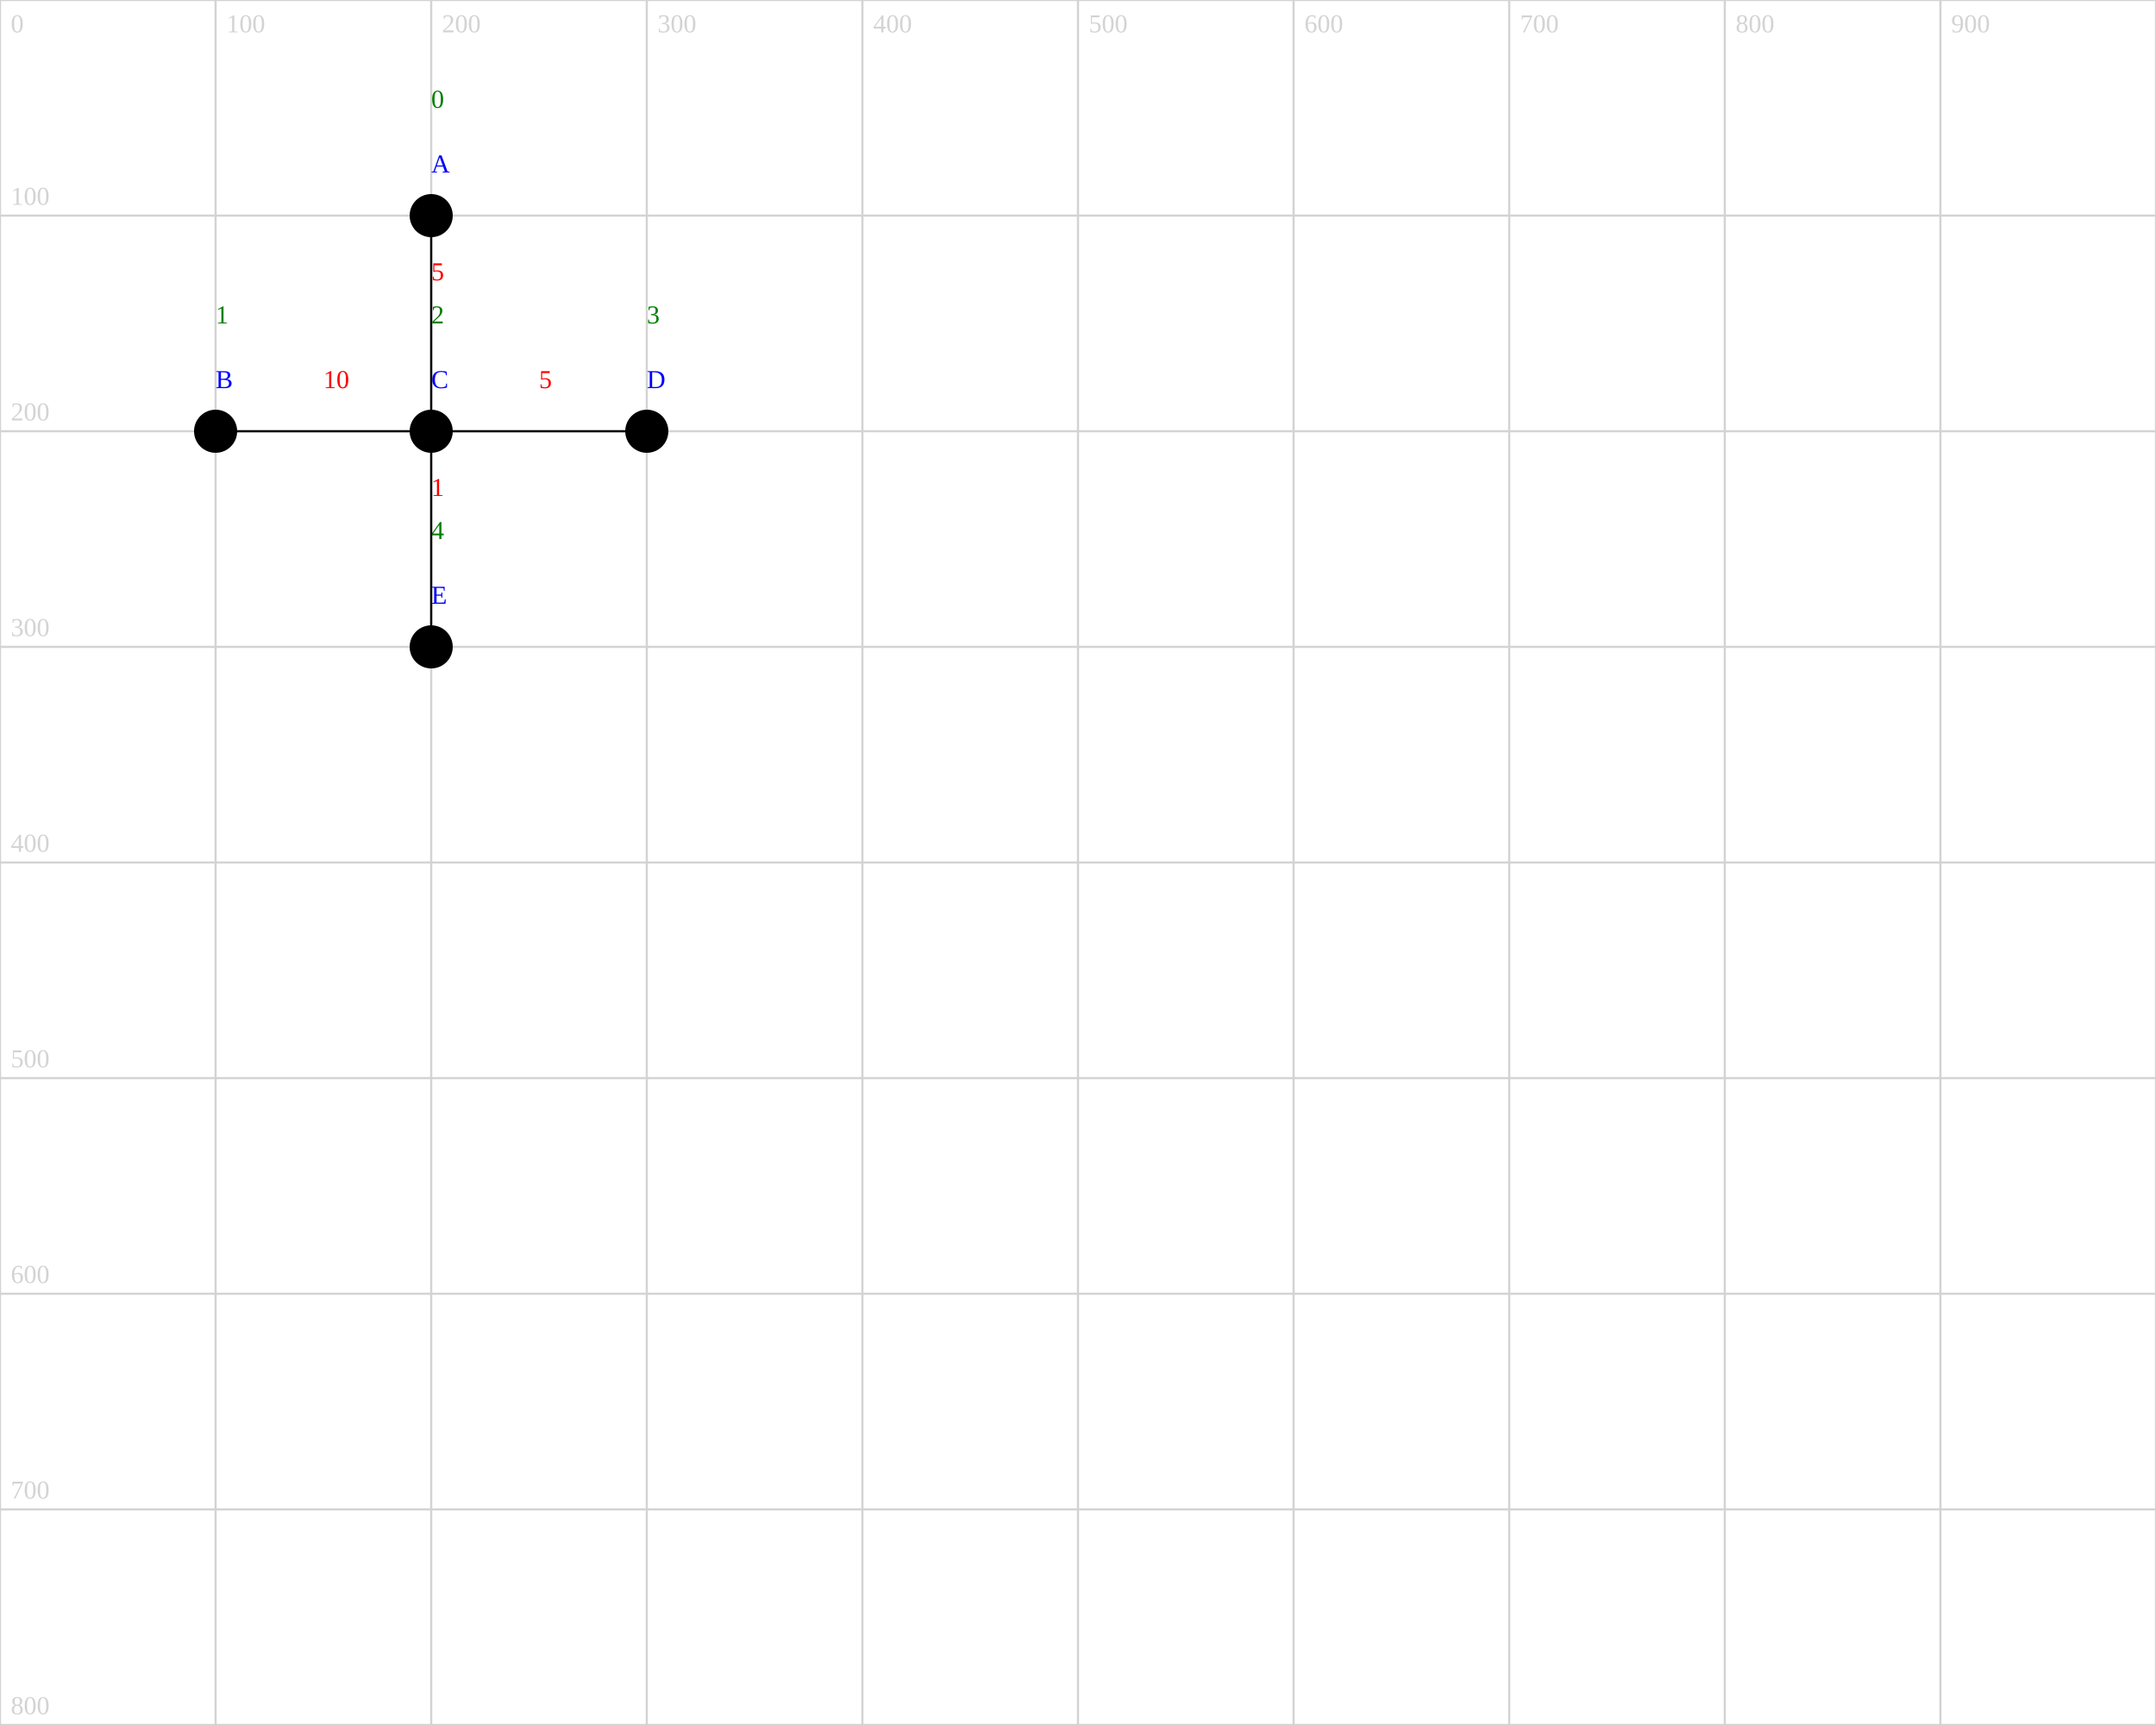
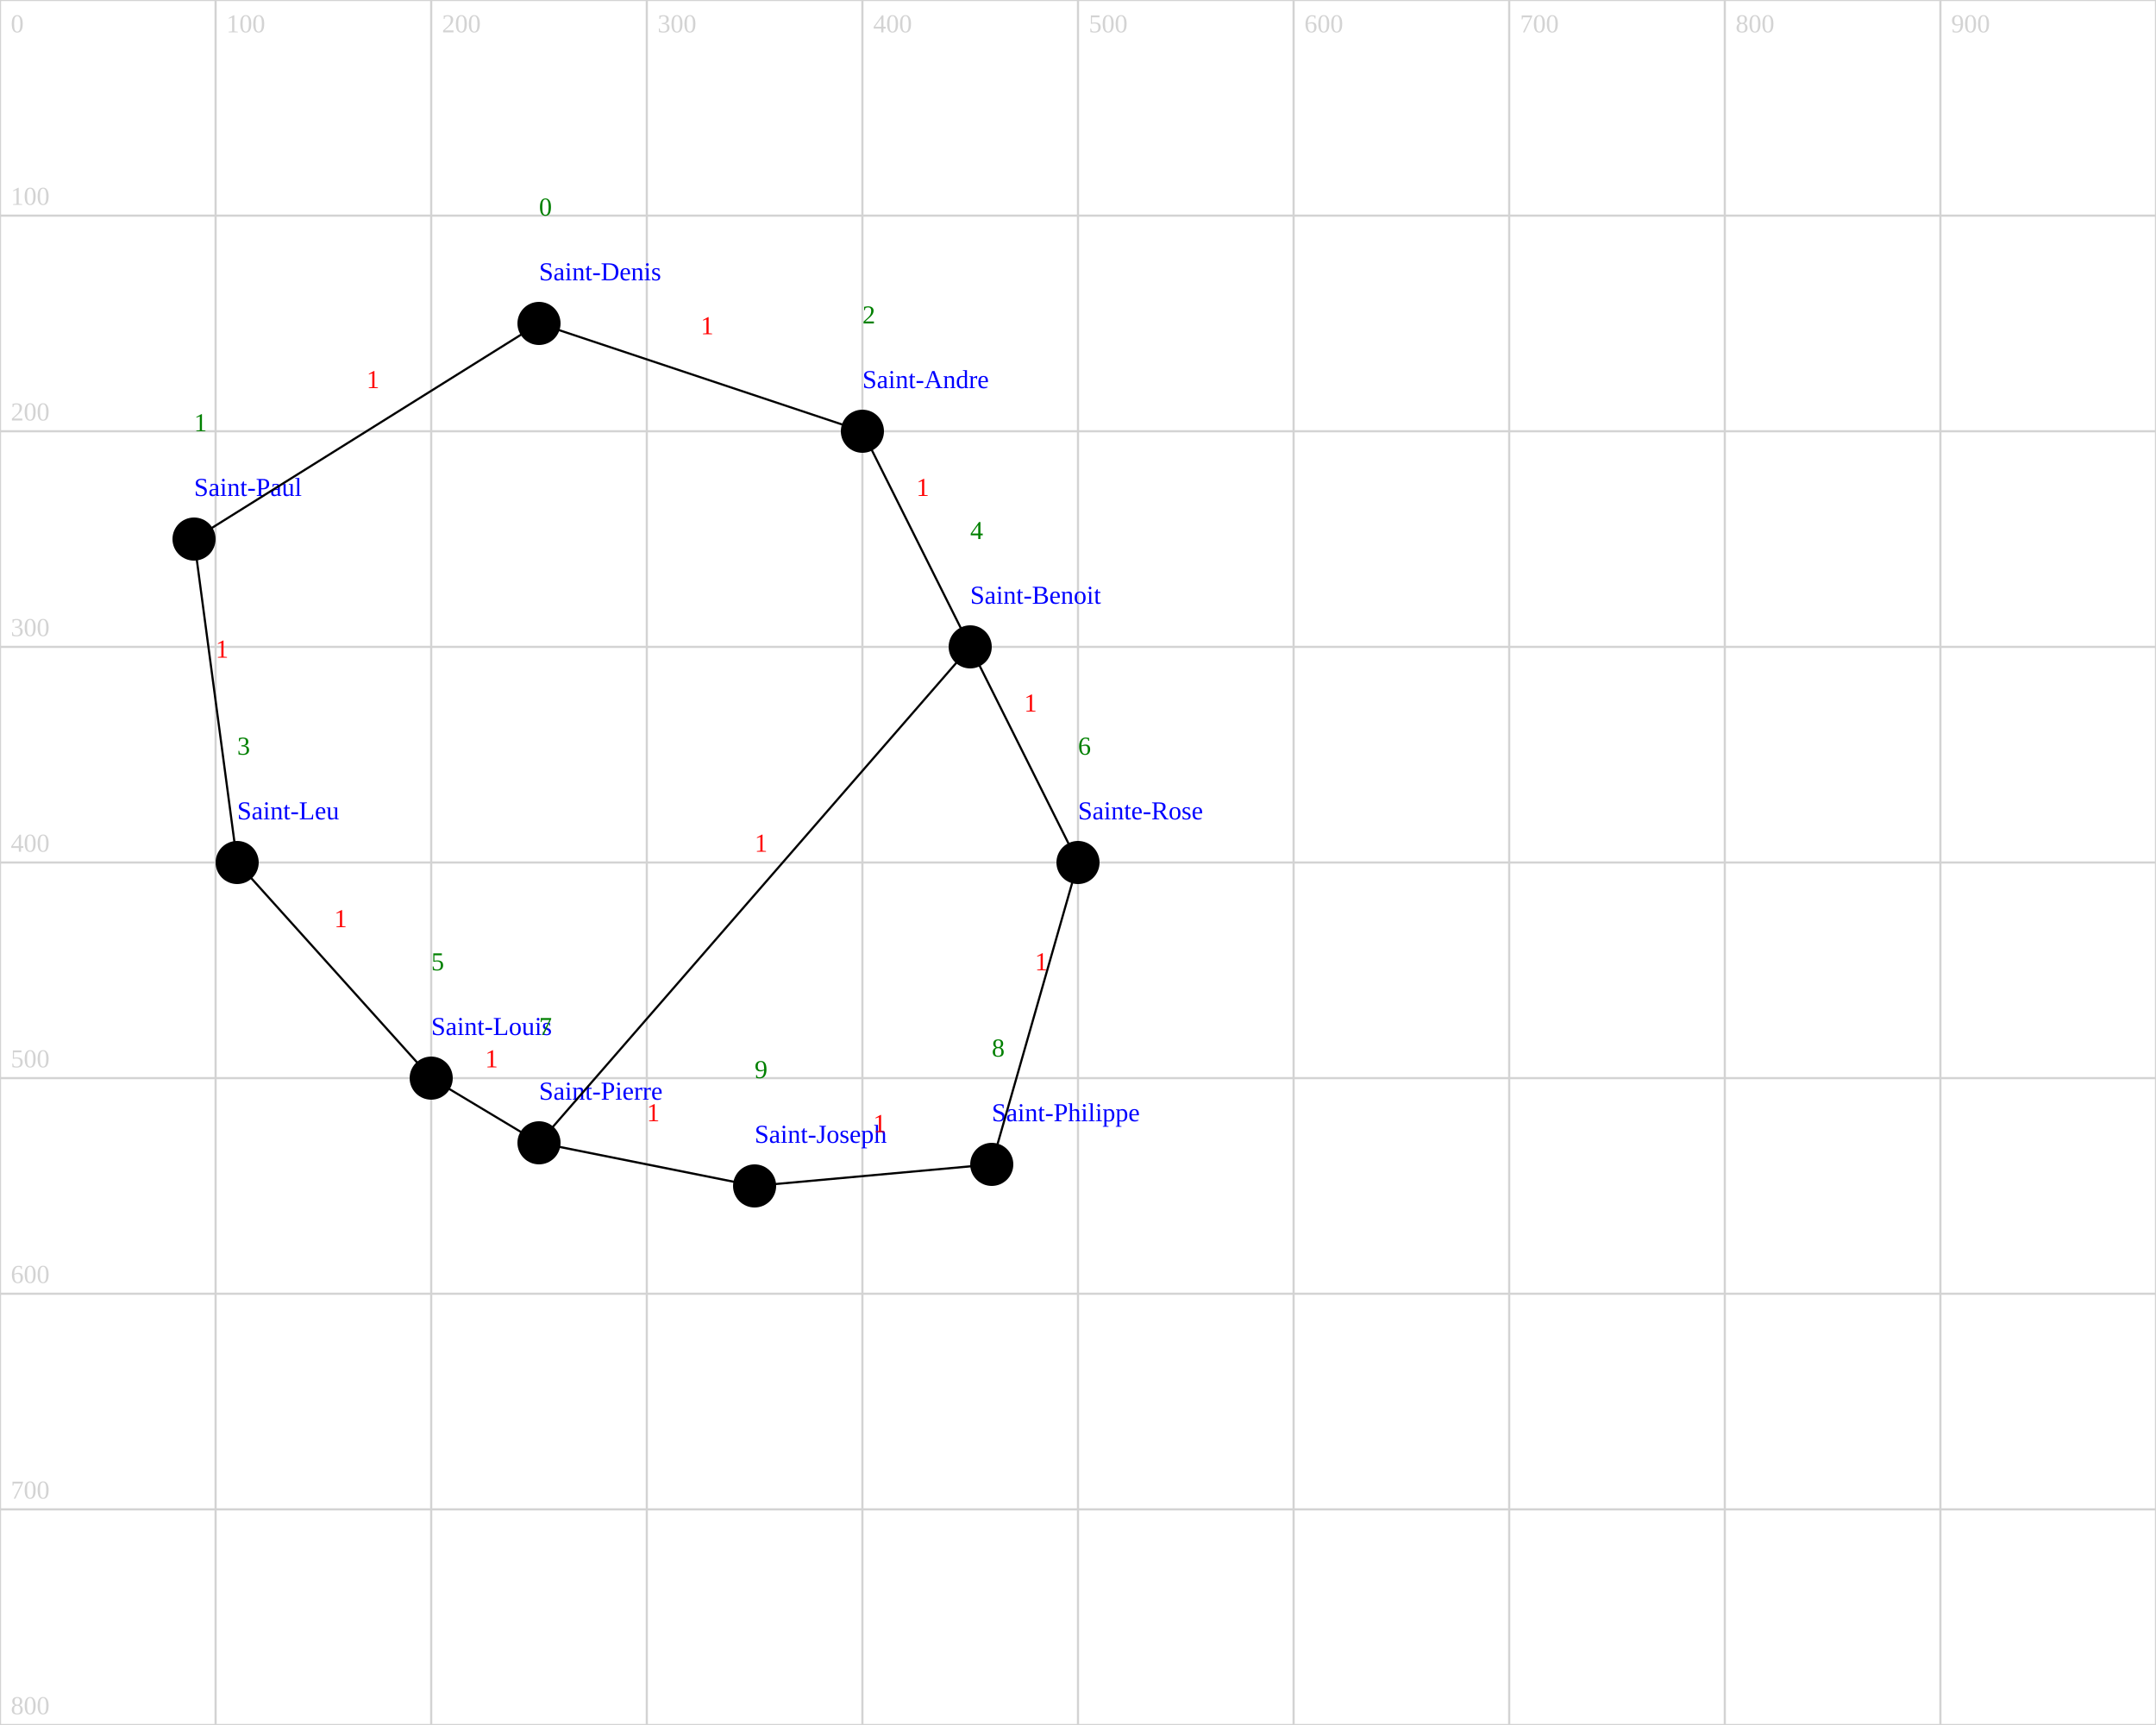
<svg xmlns="http://www.w3.org/2000/svg" version="1.1" width="1000" height="800">
  <line x1="0" y1="0" x2="1000" y2="0" stroke="lightgrey" />
  <text x="5" y="-5" fill="lightgrey">0</text>
  <line x1="0" y1="100" x2="1000" y2="100" stroke="lightgrey" />
  <text x="5" y="95" fill="lightgrey">100</text>
  <line x1="0" y1="200" x2="1000" y2="200" stroke="lightgrey" />
  <text x="5" y="195" fill="lightgrey">200</text>
  <line x1="0" y1="300" x2="1000" y2="300" stroke="lightgrey" />
  <text x="5" y="295" fill="lightgrey">300</text>
  <line x1="0" y1="400" x2="1000" y2="400" stroke="lightgrey" />
  <text x="5" y="395" fill="lightgrey">400</text>
  <line x1="0" y1="500" x2="1000" y2="500" stroke="lightgrey" />
  <text x="5" y="495" fill="lightgrey">500</text>
  <line x1="0" y1="600" x2="1000" y2="600" stroke="lightgrey" />
  <text x="5" y="595" fill="lightgrey">600</text>
  <line x1="0" y1="700" x2="1000" y2="700" stroke="lightgrey" />
  <text x="5" y="695" fill="lightgrey">700</text>
  <line x1="0" y1="800" x2="1000" y2="800" stroke="lightgrey" />
  <text x="5" y="795" fill="lightgrey">800</text>
  <line x1="0" y1="0" x2="0" y2="800" stroke="lightgrey" />
  <text x="5" y="15" fill="lightgrey">0</text>
  <line x1="100" y1="0" x2="100" y2="800" stroke="lightgrey" />
  <text x="105" y="15" fill="lightgrey">100</text>
  <line x1="200" y1="0" x2="200" y2="800" stroke="lightgrey" />
  <text x="205" y="15" fill="lightgrey">200</text>
  <line x1="300" y1="0" x2="300" y2="800" stroke="lightgrey" />
  <text x="305" y="15" fill="lightgrey">300</text>
  <line x1="400" y1="0" x2="400" y2="800" stroke="lightgrey" />
  <text x="405" y="15" fill="lightgrey">400</text>
  <line x1="500" y1="0" x2="500" y2="800" stroke="lightgrey" />
  <text x="505" y="15" fill="lightgrey">500</text>
  <line x1="600" y1="0" x2="600" y2="800" stroke="lightgrey" />
  <text x="605" y="15" fill="lightgrey">600</text>
  <line x1="700" y1="0" x2="700" y2="800" stroke="lightgrey" />
  <text x="705" y="15" fill="lightgrey">700</text>
  <line x1="800" y1="0" x2="800" y2="800" stroke="lightgrey" />
  <text x="805" y="15" fill="lightgrey">800</text>
  <line x1="900" y1="0" x2="900" y2="800" stroke="lightgrey" />
  <text x="905" y="15" fill="lightgrey">900</text>
  <line x1="1000" y1="0" x2="1000" y2="800" stroke="lightgrey" />
  <text x="1005" y="15" fill="lightgrey">1000</text>
-   <circle cx="200" cy="100" r="10" fill="black" />
-   <text x="200" y="80" fill="blue">A</text>
-   <text x="200" y="50" fill="green">0</text>
-   <circle cx="100" cy="200" r="10" fill="black" />
-   <text x="100" y="180" fill="blue">B</text>
-   <text x="100" y="150" fill="green">1</text>
-   <circle cx="200" cy="200" r="10" fill="black" />
-   <text x="200" y="180" fill="blue">C</text>
-   <text x="200" y="150" fill="green">2</text>
-   <circle cx="300" cy="200" r="10" fill="black" />
-   <text x="300" y="180" fill="blue">D</text>
-   <text x="300" y="150" fill="green">3</text>
-   <circle cx="200" cy="300" r="10" fill="black" />
-   <text x="200" y="280" fill="blue">E</text>
-   <text x="200" y="250" fill="green">4</text>
-   <line x1="200" y1="100" x2="200" y2="200" stroke="black" />
-   <text x="200" y="130" fill="red">5</text>
-   <line x1="100" y1="200" x2="200" y2="200" stroke="black" />
-   <text x="150" y="180" fill="red">10</text>
-   <line x1="200" y1="200" x2="300" y2="200" stroke="black" />
-   <text x="250" y="180" fill="red">5</text>
-   <line x1="200" y1="200" x2="200" y2="300" stroke="black" />
-   <text x="200" y="230" fill="red">1</text>
+   <circle cx="250" cy="150" r="10" fill="black" />
+   <text x="250" y="130" fill="blue">Saint-Denis</text>
+   <text x="250" y="100" fill="green">0</text>
+   <circle cx="90" cy="250" r="10" fill="black" />
+   <text x="90" y="230" fill="blue">Saint-Paul</text>
+   <text x="90" y="200" fill="green">1</text>
+   <circle cx="400" cy="200" r="10" fill="black" />
+   <text x="400" y="180" fill="blue">Saint-Andre</text>
+   <text x="400" y="150" fill="green">2</text>
+   <circle cx="110" cy="400" r="10" fill="black" />
+   <text x="110" y="380" fill="blue">Saint-Leu</text>
+   <text x="110" y="350" fill="green">3</text>
+   <circle cx="450" cy="300" r="10" fill="black" />
+   <text x="450" y="280" fill="blue">Saint-Benoit</text>
+   <text x="450" y="250" fill="green">4</text>
+   <circle cx="200" cy="500" r="10" fill="black" />
+   <text x="200" y="480" fill="blue">Saint-Louis</text>
+   <text x="200" y="450" fill="green">5</text>
+   <circle cx="500" cy="400" r="10" fill="black" />
+   <text x="500" y="380" fill="blue">Sainte-Rose</text>
+   <text x="500" y="350" fill="green">6</text>
+   <circle cx="250" cy="530" r="10" fill="black" />
+   <text x="250" y="510" fill="blue">Saint-Pierre</text>
+   <text x="250" y="480" fill="green">7</text>
+   <circle cx="460" cy="540" r="10" fill="black" />
+   <text x="460" y="520" fill="blue">Saint-Philippe</text>
+   <text x="460" y="490" fill="green">8</text>
+   <circle cx="350" cy="550" r="10" fill="black" />
+   <text x="350" y="530" fill="blue">Saint-Joseph</text>
+   <text x="350" y="500" fill="green">9</text>
+   <line x1="250" y1="150" x2="90" y2="250" stroke="black" />
+   <text x="170" y="180" fill="red">1</text>
+   <line x1="250" y1="150" x2="400" y2="200" stroke="black" />
+   <text x="325" y="155" fill="red">1</text>
+   <line x1="90" y1="250" x2="110" y2="400" stroke="black" />
+   <text x="100" y="305" fill="red">1</text>
+   <line x1="110" y1="400" x2="200" y2="500" stroke="black" />
+   <text x="155" y="430" fill="red">1</text>
+   <line x1="400" y1="200" x2="450" y2="300" stroke="black" />
+   <text x="425" y="230" fill="red">1</text>
+   <line x1="200" y1="500" x2="250" y2="530" stroke="black" />
+   <text x="225" y="495" fill="red">1</text>
+   <line x1="450" y1="300" x2="500" y2="400" stroke="black" />
+   <text x="475" y="330" fill="red">1</text>
+   <line x1="250" y1="530" x2="350" y2="550" stroke="black" />
+   <text x="300" y="520" fill="red">1</text>
+   <line x1="460" y1="540" x2="500" y2="400" stroke="black" />
+   <text x="480" y="450" fill="red">1</text>
+   <line x1="460" y1="540" x2="350" y2="550" stroke="black" />
+   <text x="405" y="525" fill="red">1</text>
+   <line x1="450" y1="300" x2="250" y2="530" stroke="black" />
+   <text x="350" y="395" fill="red">1</text>
  <defs>
    <radialGradient id="redball" cx="30%" cy="30%" r="100%" fx="30%" fy="30%">
      <stop offset="0%" style="stop-color:rgb(255,250,250)" />
      <stop offset="3%" style="stop-color:rgb(255,250,250)" />
      <stop offset="7%" style="stop-color:rgb(255,160,160)" />
      <stop offset="70%" style="stop-color:rgb(255,0,0)" />
      <stop offset="100%" style="stop-color:rgb(255,0,0)" />
    </radialGradient>
    <radialGradient id="greenball" cx="30%" cy="30%" r="100%" fx="30%" fy="30%">
      <stop offset="0%" style="stop-color:rgb(250,255,250)" />
      <stop offset="3%" style="stop-color:rgb(250,255,250)" />
      <stop offset="7%" style="stop-color:rgb(160,255,160)" />
      <stop offset="70%" style="stop-color:rgb(0,255,0)" />
      <stop offset="100%" style="stop-color:rgb(0,255,0)" />
    </radialGradient>
    <radialGradient id="blueball" cx="30%" cy="30%" r="100%" fx="30%" fy="30%">
      <stop offset="0%" style="stop-color:rgb(250,250,255)" />
      <stop offset="3%" style="stop-color:rgb(250,250,255)" />
      <stop offset="7%" style="stop-color:rgb(160,160,255)" />
      <stop offset="70%" style="stop-color:rgb(0,0,255)" />
      <stop offset="100%" style="stop-color:rgb(0,255,0)" />
    </radialGradient>
    <radialGradient id="yellowball" cx="30%" cy="30%" r="100%" fx="30%" fy="30%">
      <stop offset="0%" style="stop-color:rgb(255,255,250)" />
      <stop offset="3%" style="stop-color:rgb(255,255,250)" />
      <stop offset="7%" style="stop-color:rgb(255,255,160)" />
      <stop offset="70%" style="stop-color:rgb(255,255,0)" />
      <stop offset="100%" style="stop-color:rgb(255,255,0)" />
    </radialGradient>
    <radialGradient id="greyball" cx="30%" cy="30%" r="100%" fx="30%" fy="30%">
      <stop offset="0%" style="stop-color:rgb(250,250,250)" />
      <stop offset="3%" style="stop-color:rgb(250,250,250)" />
      <stop offset="7%" style="stop-color:rgb(160,160,160)" />
      <stop offset="70%" style="stop-color:rgb(100,100,100)" />
      <stop offset="100%" style="stop-color:rgb(100,100,100)" />
    </radialGradient>
  </defs>
</svg>
